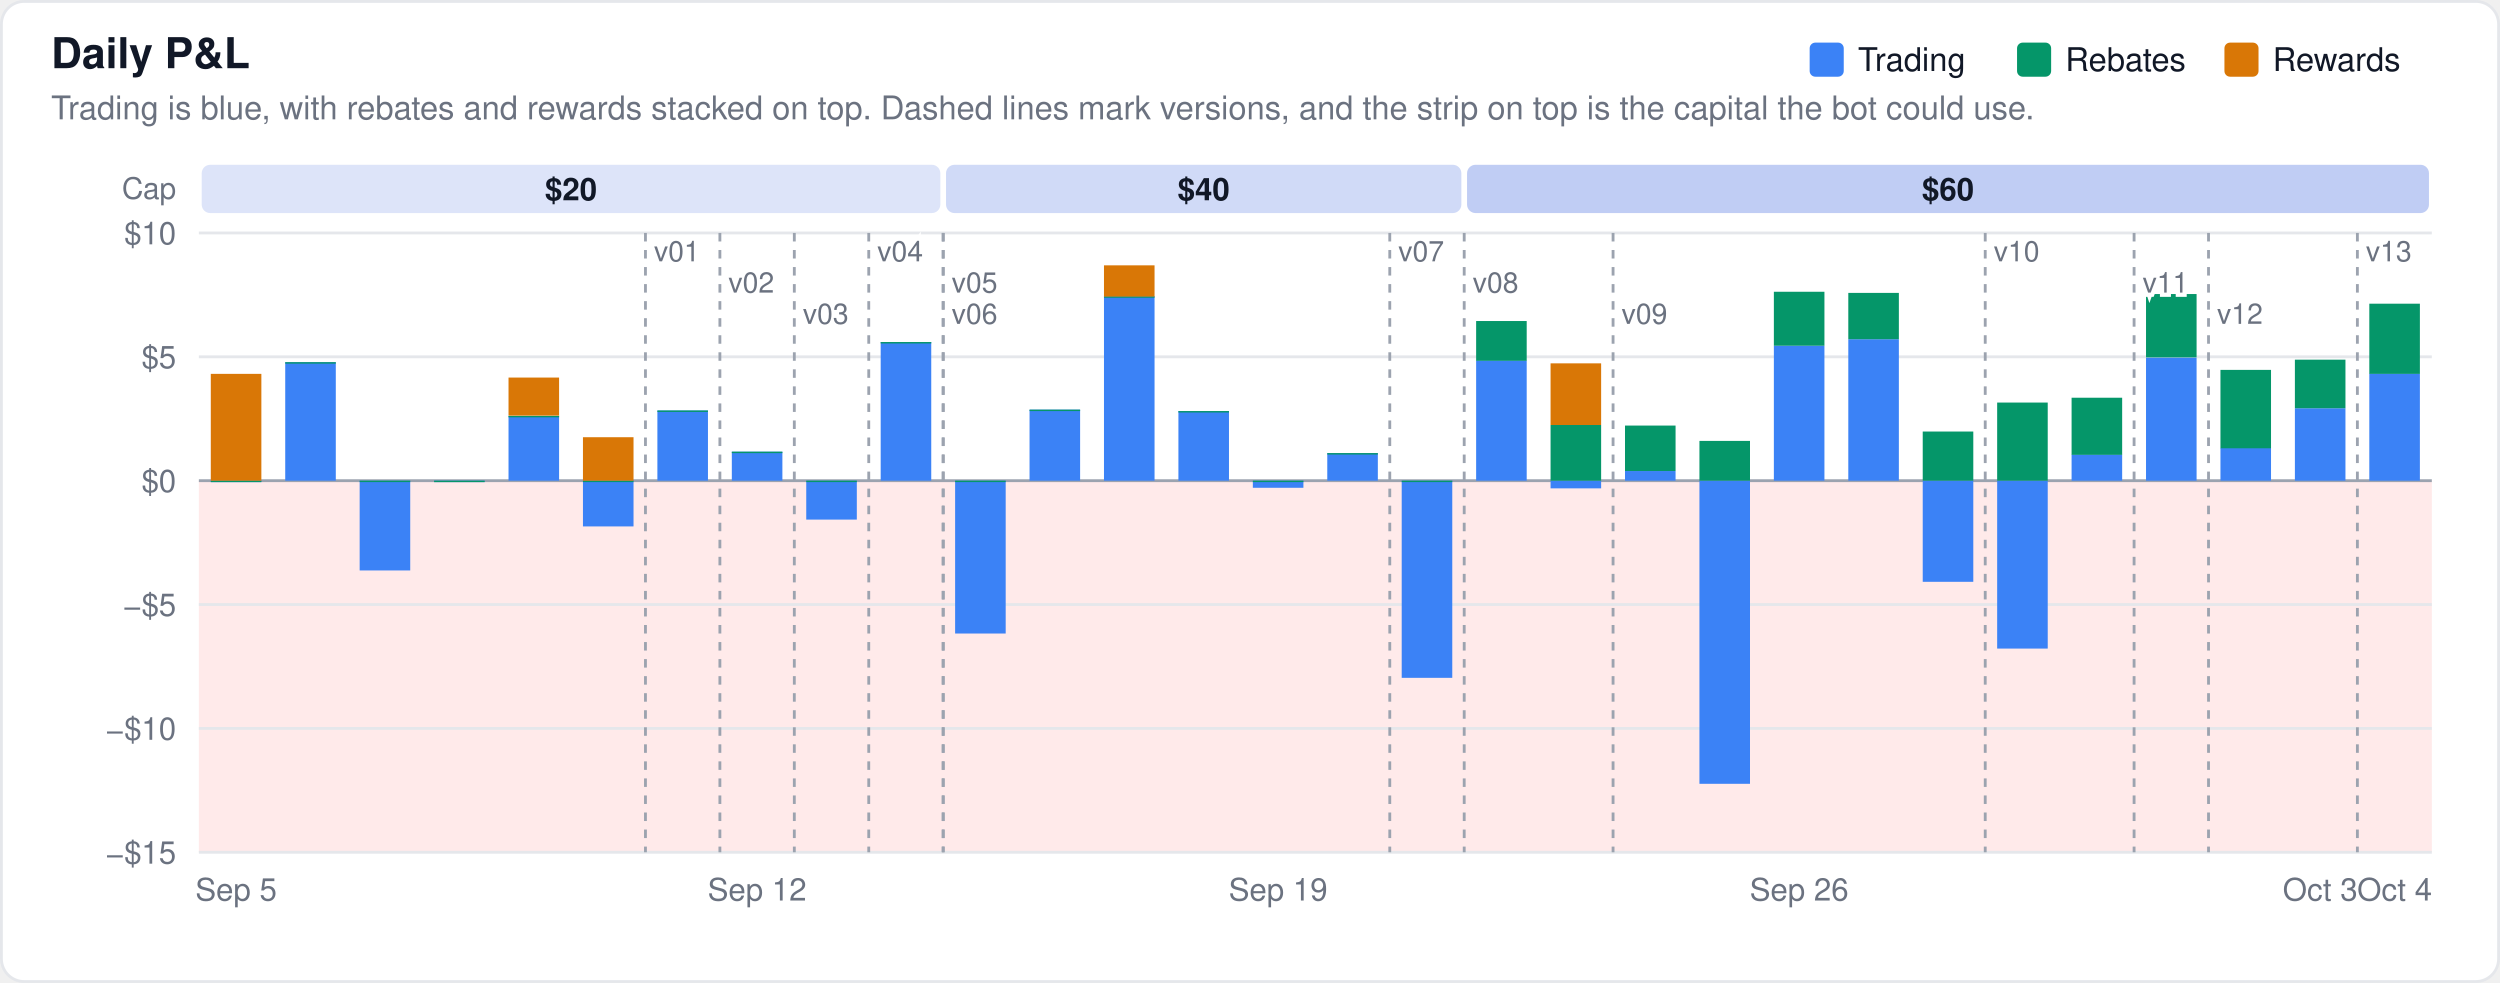
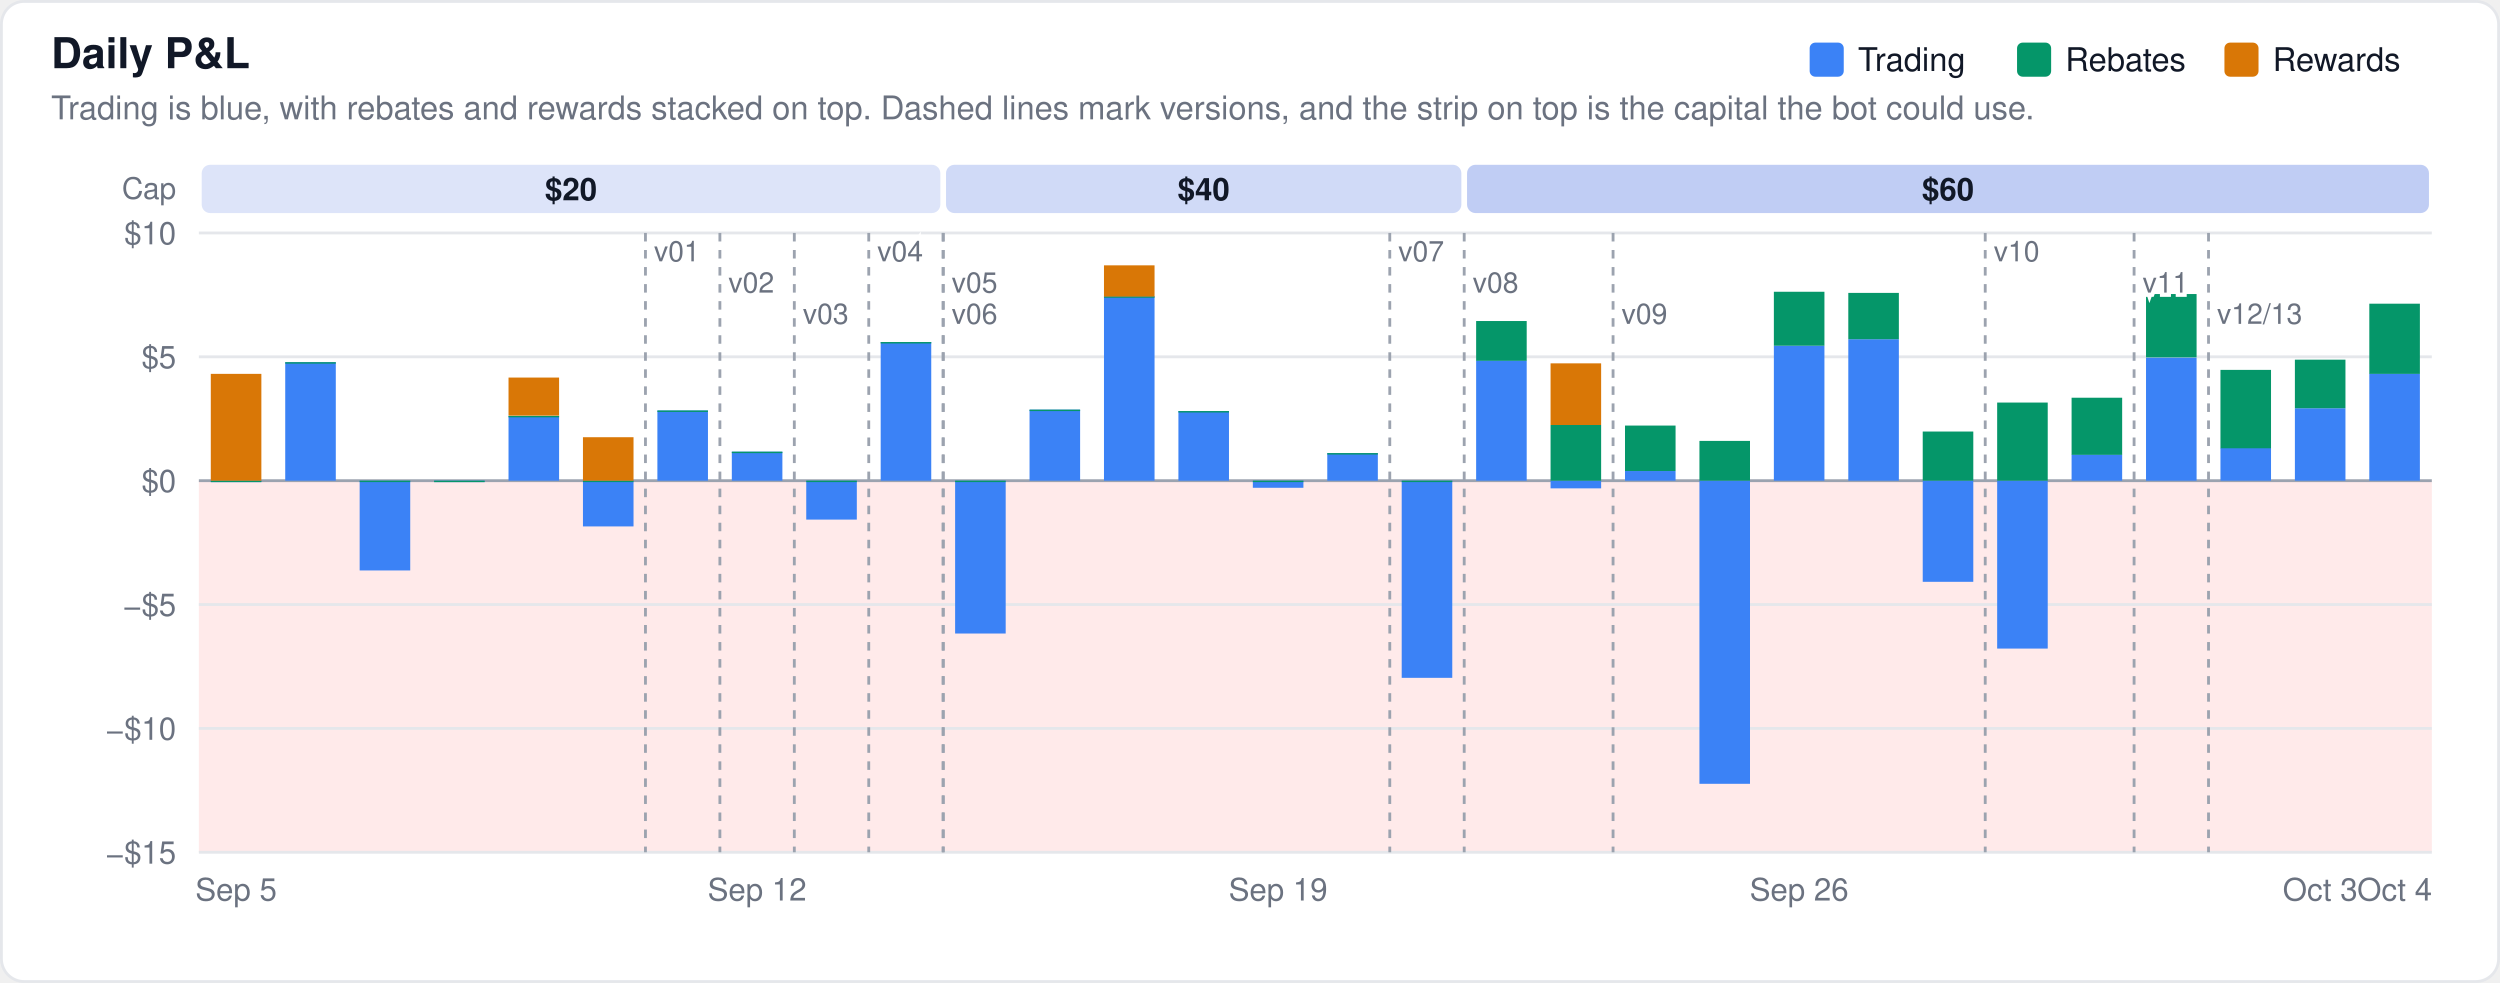
<svg xmlns="http://www.w3.org/2000/svg" width="880" height="346" viewBox="0 0 880 346" font-family="-apple-system,BlinkMacSystemFont,Segoe UI,Helvetica,Arial,sans-serif">
  <rect x="0.5" y="0.5" width="879" height="345" rx="8" fill="#ffffff" stroke="#e5e7eb" />
  <rect x="70" y="169.2" width="786" height="130.8" fill="#fee2e2" fill-opacity="0.75" />
  <text x="18" y="24" font-size="15" font-weight="600" fill="#111827">Daily P&amp;L</text>
  <text x="18" y="42" font-size="11.5" fill="#6b7280">Trading is blue, with rebates and rewards stacked on top. Dashed lines mark versions, and the strip on top is the capital the bot could use.</text>
  <line x1="70" x2="856" y1="300.0" y2="300.0" stroke="#e5e7eb" stroke-width="1" />
  <text x="62" y="304.0" font-size="11" text-anchor="end" fill="#6b7280">−$15</text>
  <line x1="70" x2="856" y1="256.4" y2="256.4" stroke="#e5e7eb" stroke-width="1" />
  <text x="62" y="260.4" font-size="11" text-anchor="end" fill="#6b7280">−$10</text>
  <line x1="70" x2="856" y1="212.8" y2="212.8" stroke="#e5e7eb" stroke-width="1" />
  <text x="62" y="216.8" font-size="11" text-anchor="end" fill="#6b7280">−$5</text>
  <line x1="70" x2="856" y1="169.2" y2="169.2" stroke="#9ca3af" stroke-width="1" />
  <text x="62" y="173.2" font-size="11" text-anchor="end" fill="#6b7280">$0</text>
  <line x1="70" x2="856" y1="125.6" y2="125.6" stroke="#e5e7eb" stroke-width="1" />
  <text x="62" y="129.6" font-size="11" text-anchor="end" fill="#6b7280">$5</text>
  <line x1="70" x2="856" y1="82.0" y2="82.0" stroke="#e5e7eb" stroke-width="1" />
  <text x="62" y="86.0" font-size="11" text-anchor="end" fill="#6b7280">$10</text>
  <text x="62.0" y="70.0" font-size="10.5" text-anchor="end" fill="#6b7280" font-weight="400">Cap</text>
  <rect x="71.0" y="58" width="260.0" height="17" rx="3" fill="#1d4ed8" fill-opacity="0.15" />
  <text x="201.0" y="70.5" font-size="11" text-anchor="middle" fill="#111827" font-weight="600">$20</text>
  <rect x="333.0" y="58" width="181.4" height="17" rx="3" fill="#1d4ed8" fill-opacity="0.21" />
  <text x="423.7" y="70.5" font-size="11" text-anchor="middle" fill="#111827" font-weight="600">$40</text>
  <rect x="516.4" y="58" width="338.6" height="17" rx="3" fill="#1d4ed8" fill-opacity="0.28" />
  <text x="685.7" y="70.5" font-size="11" text-anchor="middle" fill="#111827" font-weight="600">$60</text>
  <rect x="74.2" y="169.2" width="17.8" height="0.5" fill="#3b82f6" fill-opacity="1.0" />
  <rect x="74.2" y="169.2" width="17.8" height="0.5" fill="#059669" fill-opacity="1.0" />
  <rect x="74.2" y="131.6" width="17.8" height="37.6" fill="#d97706" fill-opacity="1.0" />
  <rect x="100.4" y="127.5" width="17.8" height="41.7" fill="#3b82f6" fill-opacity="1.0" />
  <rect x="100.4" y="127.5" width="17.8" height="0.5" fill="#059669" fill-opacity="1.0" />
  <rect x="126.6" y="169.2" width="17.8" height="31.6" fill="#3b82f6" fill-opacity="1.0" />
  <rect x="126.6" y="169.2" width="17.8" height="0.5" fill="#059669" fill-opacity="1.0" />
  <rect x="152.8" y="169.2" width="17.8" height="0.5" fill="#3b82f6" fill-opacity="1.0" />
  <rect x="152.8" y="169.2" width="17.8" height="0.5" fill="#059669" fill-opacity="1.0" />
  <rect x="179.0" y="146.4" width="17.8" height="22.8" fill="#3b82f6" fill-opacity="1.0" />
  <rect x="179.0" y="146.4" width="17.8" height="0.5" fill="#059669" fill-opacity="1.0" />
  <rect x="179.0" y="132.9" width="17.8" height="13.4" fill="#d97706" fill-opacity="1.0" />
  <rect x="205.2" y="169.2" width="17.8" height="16.1" fill="#3b82f6" fill-opacity="1.0" />
  <rect x="205.2" y="169.2" width="17.8" height="0.5" fill="#059669" fill-opacity="1.0" />
  <rect x="205.2" y="153.9" width="17.8" height="15.3" fill="#d97706" fill-opacity="1.0" />
  <rect x="231.4" y="144.5" width="17.8" height="24.7" fill="#3b82f6" fill-opacity="1.0" />
  <rect x="231.4" y="144.5" width="17.8" height="0.5" fill="#059669" fill-opacity="1.0" />
  <rect x="257.6" y="159.0" width="17.8" height="10.2" fill="#3b82f6" fill-opacity="1.0" />
  <rect x="257.6" y="159.0" width="17.8" height="0.5" fill="#059669" fill-opacity="1.0" />
  <rect x="283.8" y="169.2" width="17.8" height="13.7" fill="#3b82f6" fill-opacity="1.0" />
  <rect x="283.8" y="169.2" width="17.8" height="0.5" fill="#059669" fill-opacity="1.0" />
  <rect x="310.0" y="120.4" width="17.8" height="48.8" fill="#3b82f6" fill-opacity="1.0" />
  <rect x="310.0" y="120.4" width="17.8" height="0.5" fill="#059669" fill-opacity="1.0" />
  <rect x="336.2" y="169.2" width="17.8" height="53.8" fill="#3b82f6" fill-opacity="1.0" />
  <rect x="336.2" y="169.2" width="17.8" height="0.5" fill="#059669" fill-opacity="1.0" />
  <rect x="362.4" y="144.2" width="17.8" height="25.0" fill="#3b82f6" fill-opacity="1.0" />
  <rect x="362.4" y="144.2" width="17.8" height="0.5" fill="#059669" fill-opacity="1.0" />
  <rect x="388.6" y="104.3" width="17.8" height="64.9" fill="#3b82f6" fill-opacity="1.0" />
  <rect x="388.6" y="104.3" width="17.8" height="0.5" fill="#059669" fill-opacity="1.0" />
  <rect x="388.6" y="93.4" width="17.8" height="11.0" fill="#d97706" fill-opacity="1.0" />
  <rect x="414.8" y="144.7" width="17.8" height="24.5" fill="#3b82f6" fill-opacity="1.0" />
  <rect x="414.8" y="144.7" width="17.8" height="0.5" fill="#059669" fill-opacity="1.0" />
  <rect x="441.0" y="169.2" width="17.8" height="2.5" fill="#3b82f6" fill-opacity="1.0" />
  <rect x="441.0" y="169.2" width="17.8" height="0.5" fill="#059669" fill-opacity="1.0" />
  <rect x="467.2" y="159.5" width="17.8" height="9.7" fill="#3b82f6" fill-opacity="1.0" />
  <rect x="467.2" y="159.5" width="17.8" height="0.5" fill="#059669" fill-opacity="1.0" />
  <rect x="493.4" y="169.2" width="17.8" height="69.4" fill="#3b82f6" fill-opacity="1.0" />
  <rect x="493.4" y="169.2" width="17.8" height="0.5" fill="#059669" fill-opacity="1.0" />
  <rect x="519.6" y="126.9" width="17.8" height="42.3" fill="#3b82f6" fill-opacity="1.0" />
  <rect x="519.6" y="113.0" width="17.8" height="14.0" fill="#059669" fill-opacity="1.0" />
  <rect x="545.8" y="169.2" width="17.8" height="2.7" fill="#3b82f6" fill-opacity="1.0" />
  <rect x="545.8" y="149.6" width="17.8" height="19.6" fill="#059669" fill-opacity="1.0" />
  <rect x="545.8" y="127.9" width="17.8" height="21.7" fill="#d97706" fill-opacity="1.0" />
  <rect x="572.0" y="165.8" width="17.8" height="3.4" fill="#3b82f6" fill-opacity="1.0" />
  <rect x="572.0" y="149.8" width="17.8" height="16.0" fill="#059669" fill-opacity="1.0" />
  <rect x="598.2" y="169.2" width="17.8" height="106.7" fill="#3b82f6" fill-opacity="1.0" />
  <rect x="598.2" y="155.2" width="17.8" height="14.0" fill="#059669" fill-opacity="1.0" />
  <rect x="624.4" y="121.7" width="17.8" height="47.5" fill="#3b82f6" fill-opacity="1.0" />
  <rect x="624.4" y="102.7" width="17.8" height="19.0" fill="#059669" fill-opacity="1.0" />
  <rect x="650.6" y="119.4" width="17.8" height="49.8" fill="#3b82f6" fill-opacity="1.0" />
  <rect x="650.6" y="103.1" width="17.8" height="16.3" fill="#059669" fill-opacity="1.0" />
  <rect x="676.8" y="169.2" width="17.8" height="35.6" fill="#3b82f6" fill-opacity="1.0" />
  <rect x="676.8" y="151.9" width="17.8" height="17.3" fill="#059669" fill-opacity="1.0" />
  <rect x="703.0" y="169.2" width="17.8" height="59.1" fill="#3b82f6" fill-opacity="1.0" />
  <rect x="703.0" y="141.7" width="17.8" height="27.5" fill="#059669" fill-opacity="1.0" />
  <rect x="729.2" y="160.0" width="17.8" height="9.2" fill="#3b82f6" fill-opacity="1.0" />
  <rect x="729.2" y="140.0" width="17.8" height="20.1" fill="#059669" fill-opacity="1.0" />
  <rect x="755.4" y="125.9" width="17.8" height="43.3" fill="#3b82f6" fill-opacity="1.0" />
  <rect x="755.4" y="103.5" width="17.8" height="22.3" fill="#059669" fill-opacity="1.0" />
  <rect x="781.6" y="157.7" width="17.8" height="11.5" fill="#3b82f6" fill-opacity="1.0" />
  <rect x="781.6" y="130.2" width="17.8" height="27.6" fill="#059669" fill-opacity="1.0" />
  <rect x="807.8" y="143.7" width="17.8" height="25.5" fill="#3b82f6" fill-opacity="1.0" />
  <rect x="807.8" y="126.6" width="17.8" height="17.1" fill="#059669" fill-opacity="1.0" />
  <rect x="834.0" y="131.5" width="17.8" height="37.7" fill="#3b82f6" fill-opacity="1.0" />
  <rect x="834.0" y="106.9" width="17.8" height="24.7" fill="#059669" fill-opacity="1.0" />
  <line x1="227.2" x2="227.2" y1="82" y2="300" stroke="#9ca3af" stroke-width="1" stroke-dasharray="3,3" />
  <text x="230.2" y="92" font-size="10" fill="#6b7280" stroke="#ffffff" stroke-width="3" paint-order="stroke">v01</text>
  <line x1="253.4" x2="253.4" y1="82" y2="300" stroke="#9ca3af" stroke-width="1" stroke-dasharray="3,3" />
  <text x="256.4" y="103" font-size="10" fill="#6b7280" stroke="#ffffff" stroke-width="3" paint-order="stroke">v02</text>
  <line x1="279.6" x2="279.6" y1="82" y2="300" stroke="#9ca3af" stroke-width="1" stroke-dasharray="3,3" />
  <text x="282.6" y="114" font-size="10" fill="#6b7280" stroke="#ffffff" stroke-width="3" paint-order="stroke">v03</text>
  <line x1="305.8" x2="305.8" y1="82" y2="300" stroke="#9ca3af" stroke-width="1" stroke-dasharray="3,3" />
  <text x="308.8" y="92" font-size="10" fill="#6b7280" stroke="#ffffff" stroke-width="3" paint-order="stroke">v04</text>
  <line x1="332.0" x2="332.0" y1="82" y2="300" stroke="#9ca3af" stroke-width="1" stroke-dasharray="3,3" />
  <text x="335.0" y="103" font-size="10" fill="#6b7280" stroke="#ffffff" stroke-width="3" paint-order="stroke">v05</text>
  <line x1="332.0" x2="332.0" y1="82" y2="300" stroke="#9ca3af" stroke-width="1" stroke-dasharray="3,3" />
  <text x="335.0" y="114" font-size="10" fill="#6b7280" stroke="#ffffff" stroke-width="3" paint-order="stroke">v06</text>
  <line x1="489.2" x2="489.2" y1="82" y2="300" stroke="#9ca3af" stroke-width="1" stroke-dasharray="3,3" />
  <text x="492.2" y="92" font-size="10" fill="#6b7280" stroke="#ffffff" stroke-width="3" paint-order="stroke">v07</text>
  <line x1="515.4" x2="515.4" y1="82" y2="300" stroke="#9ca3af" stroke-width="1" stroke-dasharray="3,3" />
  <text x="518.4" y="103" font-size="10" fill="#6b7280" stroke="#ffffff" stroke-width="3" paint-order="stroke">v08</text>
  <line x1="567.8" x2="567.8" y1="82" y2="300" stroke="#9ca3af" stroke-width="1" stroke-dasharray="3,3" />
  <text x="570.8" y="114" font-size="10" fill="#6b7280" stroke="#ffffff" stroke-width="3" paint-order="stroke">v09</text>
  <line x1="698.8" x2="698.8" y1="82" y2="300" stroke="#9ca3af" stroke-width="1" stroke-dasharray="3,3" />
  <text x="701.8" y="92" font-size="10" fill="#6b7280" stroke="#ffffff" stroke-width="3" paint-order="stroke">v10</text>
  <line x1="751.2" x2="751.2" y1="82" y2="300" stroke="#9ca3af" stroke-width="1" stroke-dasharray="3,3" />
  <text x="754.2" y="103" font-size="10" fill="#6b7280" stroke="#ffffff" stroke-width="3" paint-order="stroke">v11</text>
  <line x1="777.4" x2="777.4" y1="82" y2="300" stroke="#9ca3af" stroke-width="1" stroke-dasharray="3,3" />
-   <text x="780.4" y="114" font-size="10" fill="#6b7280" stroke="#ffffff" stroke-width="3" paint-order="stroke">v12</text>
-   <line x1="829.8" x2="829.8" y1="82" y2="300" stroke="#9ca3af" stroke-width="1" stroke-dasharray="3,3" />
-   <text x="832.8" y="92" font-size="10" fill="#6b7280" stroke="#ffffff" stroke-width="3" paint-order="stroke">v13</text>
+   <text x="780.4" y="114" font-size="10" fill="#6b7280" stroke="#ffffff" stroke-width="3" paint-order="stroke">v12/13</text>
  <rect x="783.0" y="15" width="12" height="12" rx="2" fill="#d97706" />
  <text x="800.0" y="25" font-size="11.5" fill="#111827">Rewards</text>
  <rect x="710.0" y="15" width="12" height="12" rx="2" fill="#059669" />
  <text x="727.0" y="25" font-size="11.5" fill="#111827">Rebates</text>
  <rect x="637.0" y="15" width="12" height="12" rx="2" fill="#3b82f6" />
  <text x="654.0" y="25" font-size="11.5" fill="#111827">Trading</text>
  <text x="83.1" y="317" font-size="11" text-anchor="middle" fill="#6b7280">Sep 5</text>
  <text x="266.5" y="317" font-size="11" text-anchor="middle" fill="#6b7280">Sep 12</text>
  <text x="449.9" y="317" font-size="11" text-anchor="middle" fill="#6b7280">Sep 19</text>
  <text x="633.3" y="317" font-size="11" text-anchor="middle" fill="#6b7280">Sep 26</text>
  <text x="816.7" y="317" font-size="11" text-anchor="middle" fill="#6b7280">Oct 3</text>
  <text x="842.9" y="317" font-size="11" text-anchor="middle" fill="#6b7280">Oct 4</text>
</svg>
